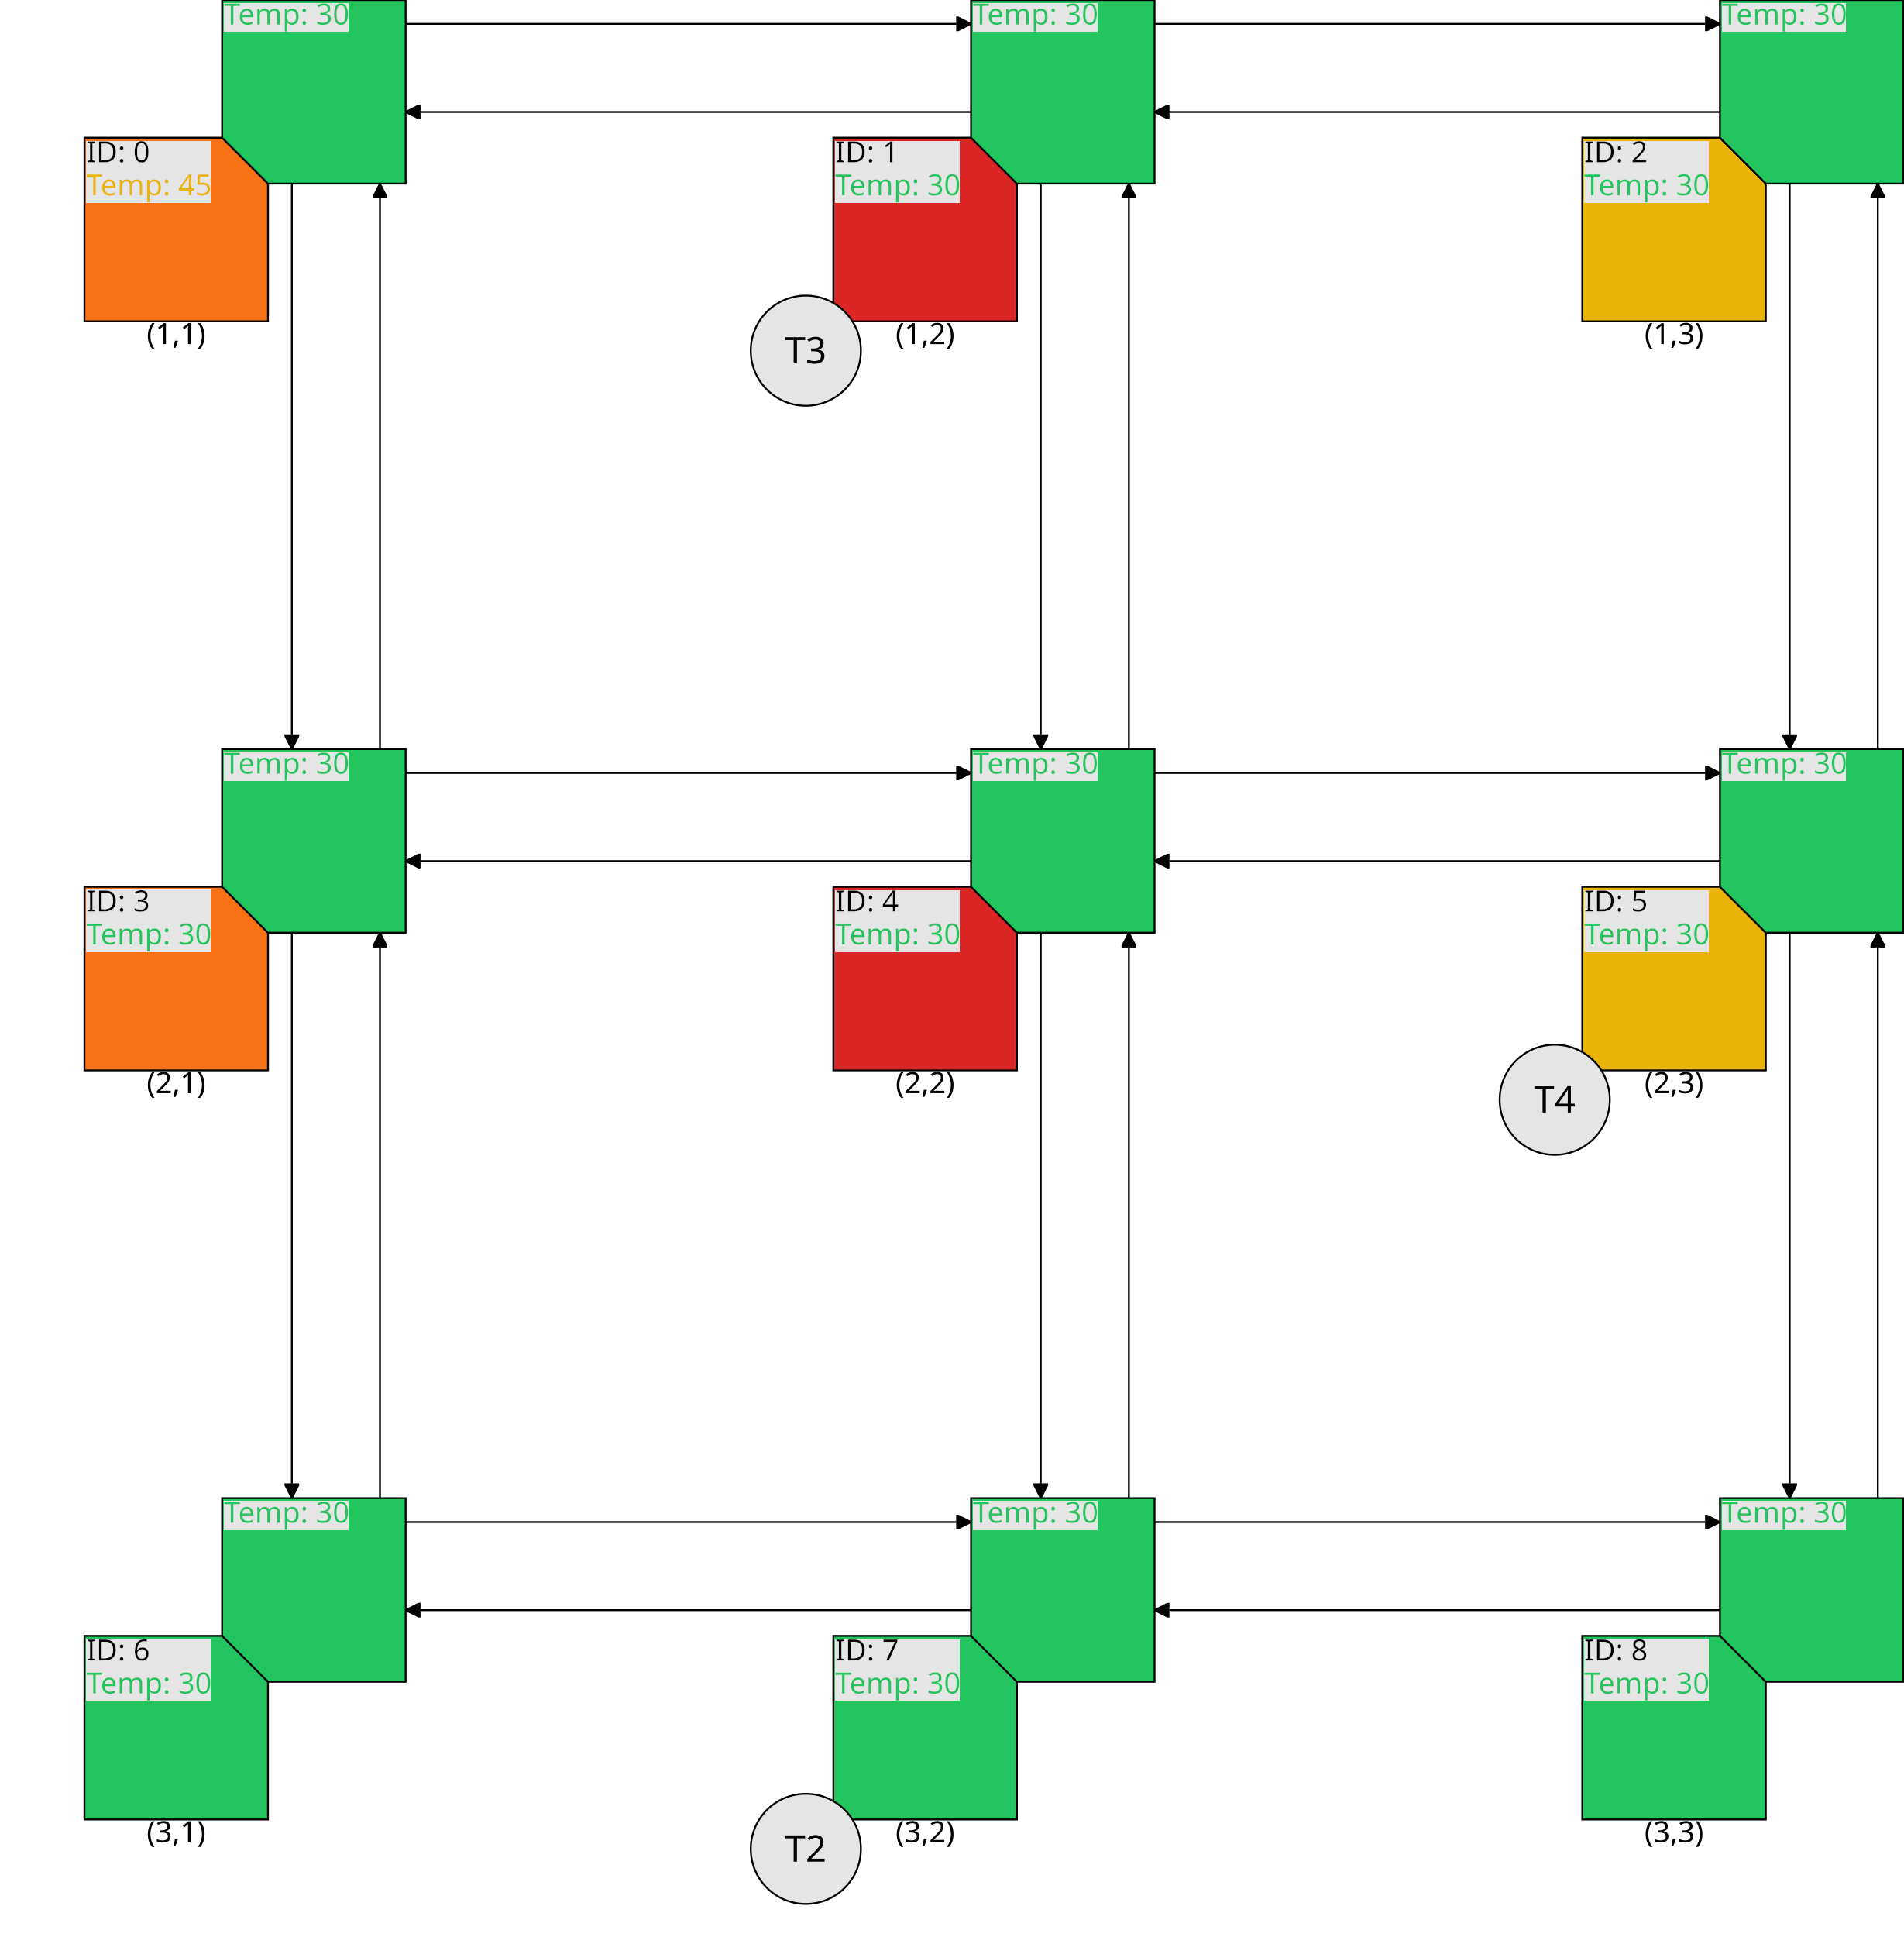
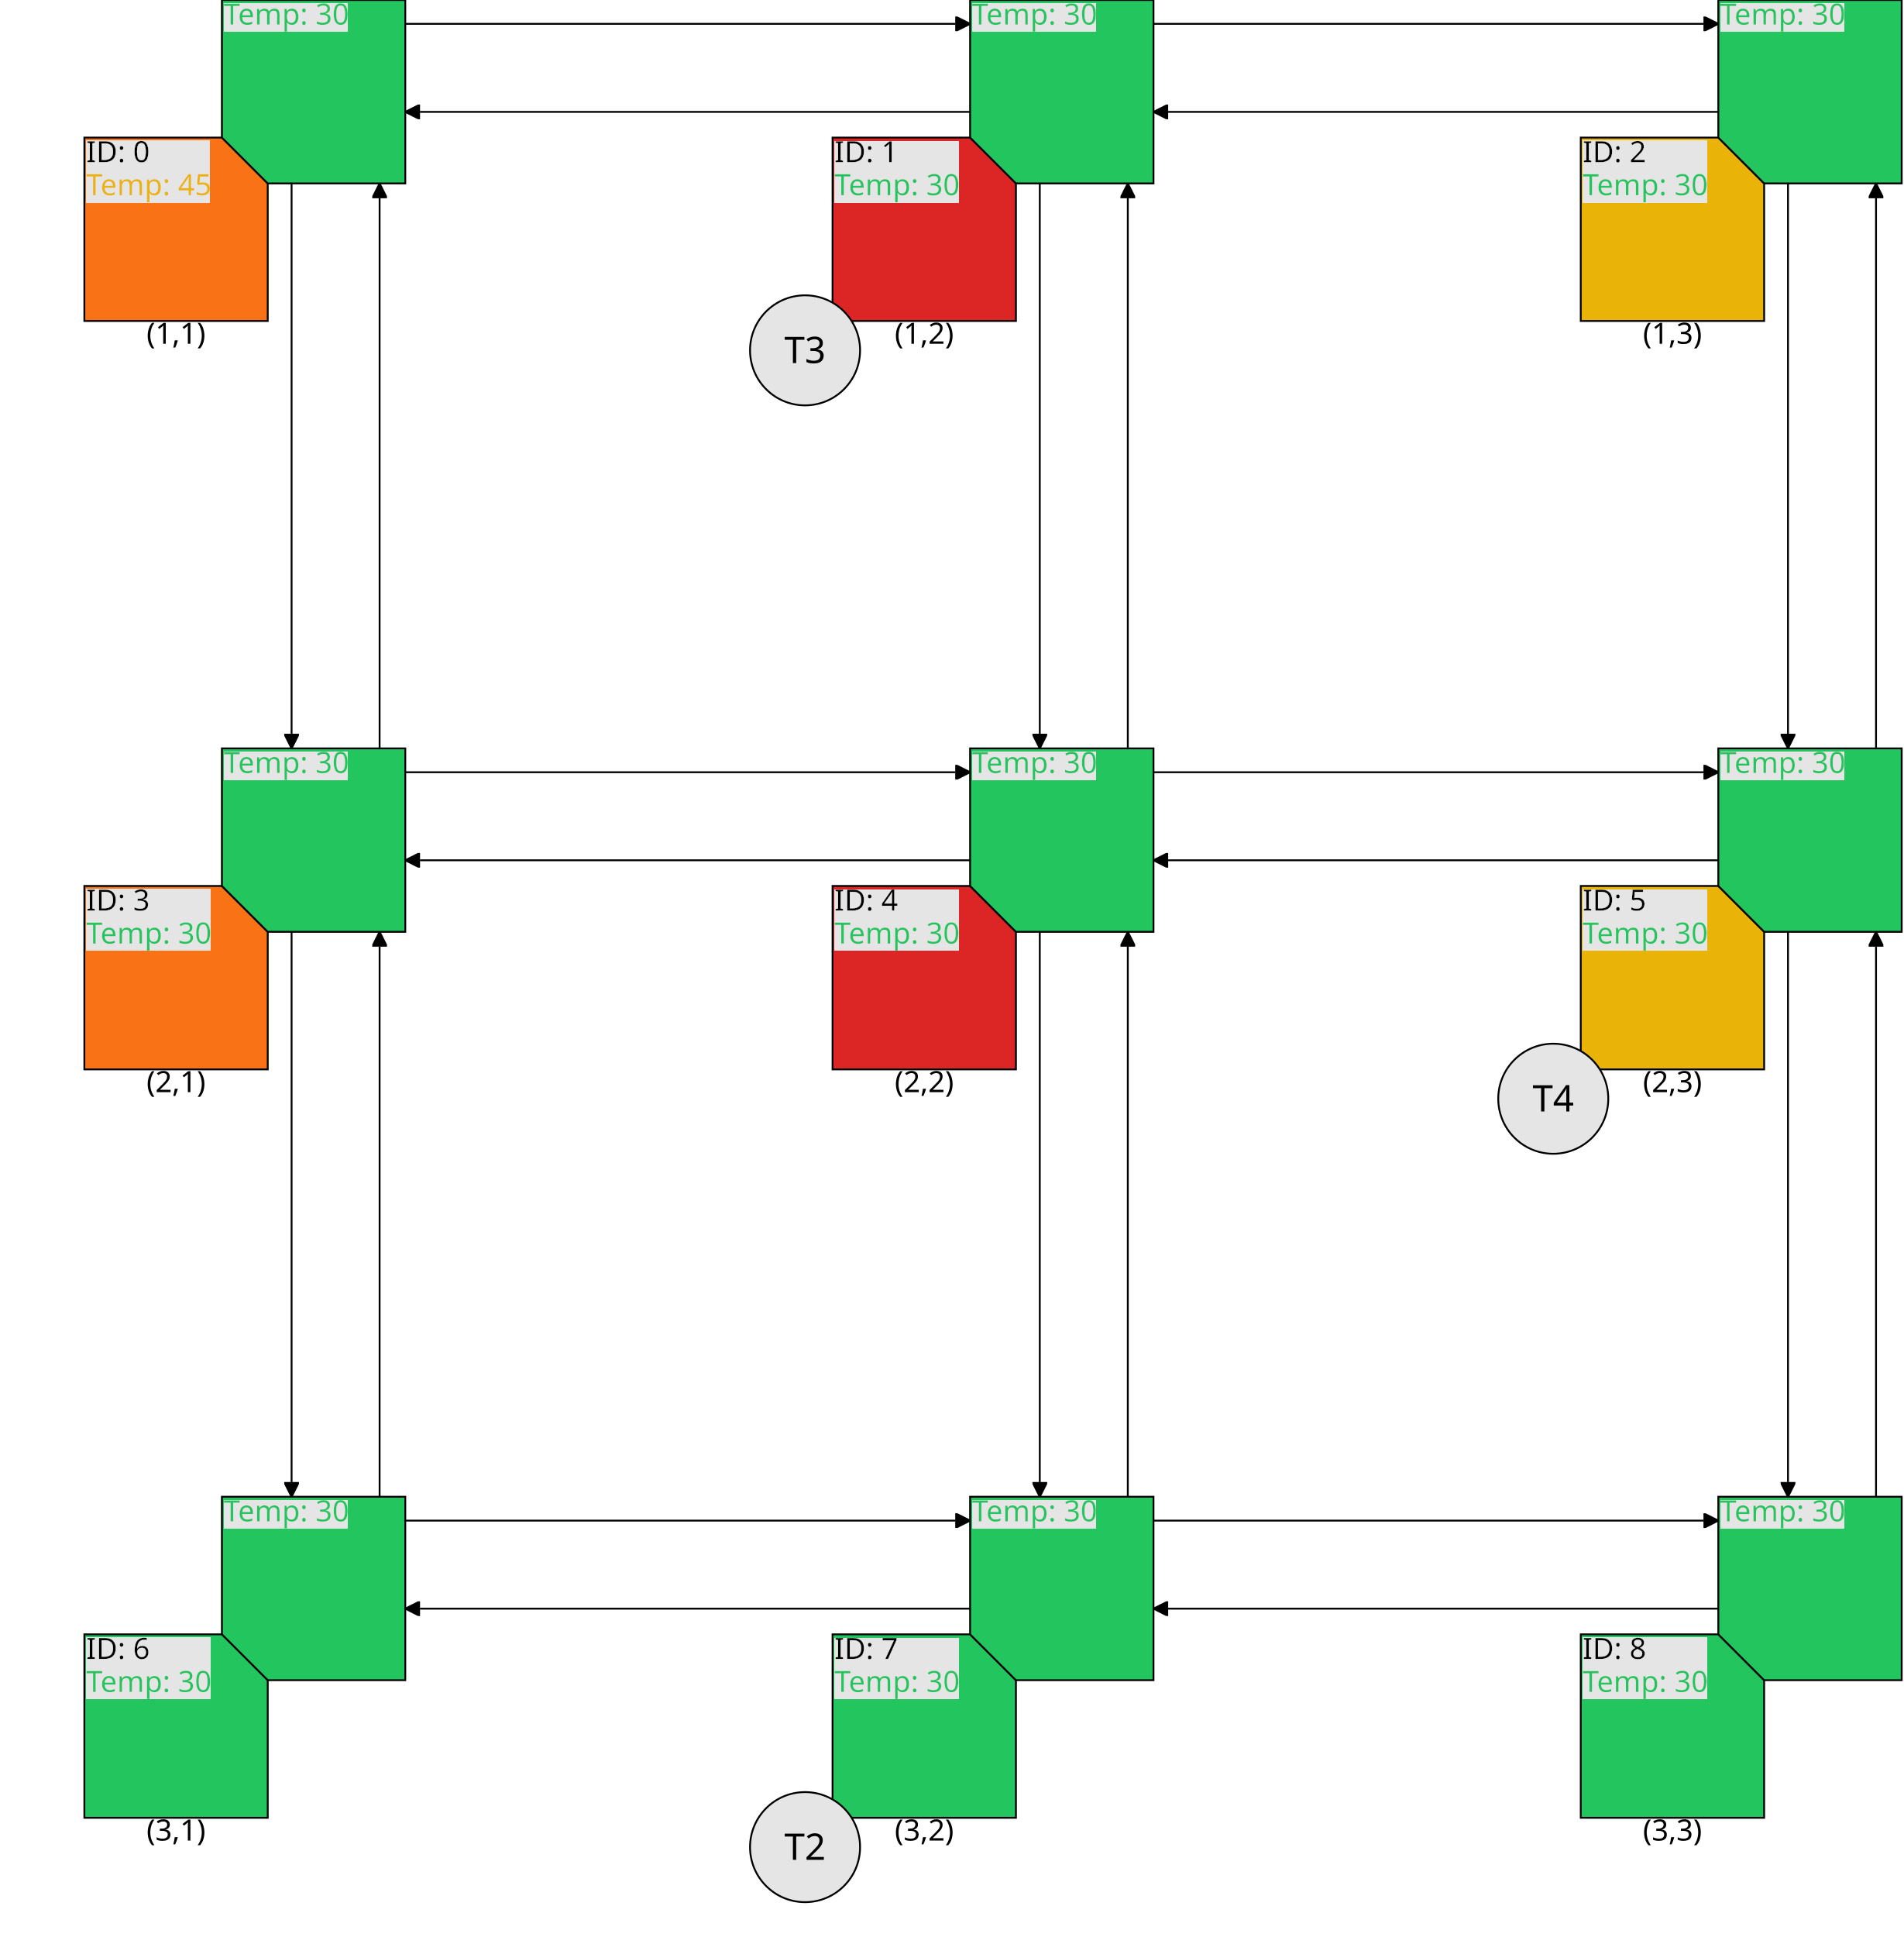
- <svg xmlns="http://www.w3.org/2000/svg" preserveAspectRation="xMidYMid meet" class="w-full max-h-full" viewBox="0 0 1037 1055">
+ <svg xmlns="http://www.w3.org/2000/svg" preserveAspectRation="xMidYMid meet" class="w-full max-h-full" viewBox="0 0 1038 1056">
  <defs>
    <marker id="arrowHead" orient="auto" markerWidth="8" markerHeight="8" refY="4">
      <path d="M0,0 M0,0 V8 L8,4 Z" fill="black" fill-rule="evenodd" stroke="black" stroke-linecap="butt" stroke-width="1" />
    </marker>
    <filter x="0" y="0" width="1" height="1" id="textBackground">
      <feFlood flood-color="#e5e5e5" />
      <feComposite in="SourceGraphic" operator="or" />
    </filter>
  </defs>
  <style>.baseFill{fill: #e5e5e5;}.edgeData{display: none;}
#c0 {fill: #f97316;}
#r0 {fill: #22c55e;}
#c1 {fill: #dc2626;}
#r1 {fill: #22c55e;}
#c2 {fill: #eab308;}
#r2 {fill: #22c55e;}
#c3 {fill: #f97316;}
#r3 {fill: #22c55e;}
#c4 {fill: #dc2626;}
#r4 {fill: #22c55e;}
#c5 {fill: #eab308;}
#r5 {fill: #22c55e;}
#c6 {fill: #22c55e;}
#r6 {fill: #22c55e;}
#c7 {fill: #22c55e;}
#r7 {fill: #22c55e;}
#c8 {fill: #22c55e;}
#r8 {fill: #22c55e;}</style>
  <g id="mainGroup">
    <g id="processingGroup">
      <g id="0">
        <path id="c0" d="M46,75 l0,100 l100,0 l0,-75 l-25,-25 l-75,0 Z" class="baseFill" fill-rule="evenodd" stroke="black" stroke-linecap="butt" stroke-width="1" />
        <path id="r0" d="M121,75 l0,-75 l100,0 l0,100 l-75,0 Z" class="baseFill" fill-rule="evenodd" stroke="black" stroke-linecap="butt" stroke-width="1" />
      </g>
      <g id="1">
        <path id="c1" d="M454,75 l0,100 l100,0 l0,-75 l-25,-25 l-75,0 Z" class="baseFill" fill-rule="evenodd" stroke="black" stroke-linecap="butt" stroke-width="1" />
        <path id="r1" d="M529,75 l0,-75 l100,0 l0,100 l-75,0 Z" class="baseFill" fill-rule="evenodd" stroke="black" stroke-linecap="butt" stroke-width="1" />
        <g>
          <circle cx="439" cy="191" r="30" fill="#e5e5e5" stroke="black" stroke-width="1" />
          <text x="439" y="191" font-size="20px" font-family="Roboto Mono" text-anchor="middle" dominant-baseline="middle" fill="black">T3</text>
        </g>
      </g>
      <g id="2">
        <path id="c2" d="M862,75 l0,100 l100,0 l0,-75 l-25,-25 l-75,0 Z" class="baseFill" fill-rule="evenodd" stroke="black" stroke-linecap="butt" stroke-width="1" />
        <path id="r2" d="M937,75 l0,-75 l100,0 l0,100 l-75,0 Z" class="baseFill" fill-rule="evenodd" stroke="black" stroke-linecap="butt" stroke-width="1" />
      </g>
      <g id="3">
        <path id="c3" d="M46,483 l0,100 l100,0 l0,-75 l-25,-25 l-75,0 Z" class="baseFill" fill-rule="evenodd" stroke="black" stroke-linecap="butt" stroke-width="1" />
        <path id="r3" d="M121,483 l0,-75 l100,0 l0,100 l-75,0 Z" class="baseFill" fill-rule="evenodd" stroke="black" stroke-linecap="butt" stroke-width="1" />
      </g>
      <g id="4">
        <path id="c4" d="M454,483 l0,100 l100,0 l0,-75 l-25,-25 l-75,0 Z" class="baseFill" fill-rule="evenodd" stroke="black" stroke-linecap="butt" stroke-width="1" />
        <path id="r4" d="M529,483 l0,-75 l100,0 l0,100 l-75,0 Z" class="baseFill" fill-rule="evenodd" stroke="black" stroke-linecap="butt" stroke-width="1" />
      </g>
      <g id="5">
        <path id="c5" d="M862,483 l0,100 l100,0 l0,-75 l-25,-25 l-75,0 Z" class="baseFill" fill-rule="evenodd" stroke="black" stroke-linecap="butt" stroke-width="1" />
        <path id="r5" d="M937,483 l0,-75 l100,0 l0,100 l-75,0 Z" class="baseFill" fill-rule="evenodd" stroke="black" stroke-linecap="butt" stroke-width="1" />
        <g>
          <circle cx="847" cy="599" r="30" fill="#e5e5e5" stroke="black" stroke-width="1" />
          <text x="847" y="599" font-size="20px" font-family="Roboto Mono" text-anchor="middle" dominant-baseline="middle" fill="black">T4</text>
        </g>
      </g>
      <g id="6">
        <path id="c6" d="M46,891 l0,100 l100,0 l0,-75 l-25,-25 l-75,0 Z" class="baseFill" fill-rule="evenodd" stroke="black" stroke-linecap="butt" stroke-width="1" />
        <path id="r6" d="M121,891 l0,-75 l100,0 l0,100 l-75,0 Z" class="baseFill" fill-rule="evenodd" stroke="black" stroke-linecap="butt" stroke-width="1" />
      </g>
      <g id="7">
        <path id="c7" d="M454,891 l0,100 l100,0 l0,-75 l-25,-25 l-75,0 Z" class="baseFill" fill-rule="evenodd" stroke="black" stroke-linecap="butt" stroke-width="1" />
        <path id="r7" d="M529,891 l0,-75 l100,0 l0,100 l-75,0 Z" class="baseFill" fill-rule="evenodd" stroke="black" stroke-linecap="butt" stroke-width="1" />
        <g>
          <circle cx="439" cy="1007" r="30" fill="#e5e5e5" stroke="black" stroke-width="1" />
          <text x="439" y="1007" font-size="20px" font-family="Roboto Mono" text-anchor="middle" dominant-baseline="middle" fill="black">T2</text>
        </g>
      </g>
      <g id="8">
        <path id="c8" d="M862,891 l0,100 l100,0 l0,-75 l-25,-25 l-75,0 Z" class="baseFill" fill-rule="evenodd" stroke="black" stroke-linecap="butt" stroke-width="1" />
        <path id="r8" d="M937,891 l0,-75 l100,0 l0,100 l-75,0 Z" class="baseFill" fill-rule="evenodd" stroke="black" stroke-linecap="butt" stroke-width="1" />
      </g>
    </g>
    <g>
      <g>
        <path d="M159,100 v300" fill-rule="evenodd" stroke="black" stroke-linecap="butt" stroke-width="1" marker-end="url(#arrowHead)" />
        <path d="M221,13 h300" fill-rule="evenodd" stroke="black" stroke-linecap="butt" stroke-width="1" marker-end="url(#arrowHead)" />
        <path d="M567,100 v300" fill-rule="evenodd" stroke="black" stroke-linecap="butt" stroke-width="1" marker-end="url(#arrowHead)" />
        <path d="M529,61 h-300" fill-rule="evenodd" stroke="black" stroke-linecap="butt" stroke-width="1" marker-end="url(#arrowHead)" />
        <path d="M629,13 h300" fill-rule="evenodd" stroke="black" stroke-linecap="butt" stroke-width="1" marker-end="url(#arrowHead)" />
        <path d="M975,100 v300" fill-rule="evenodd" stroke="black" stroke-linecap="butt" stroke-width="1" marker-end="url(#arrowHead)" />
        <path d="M937,61 h-300" fill-rule="evenodd" stroke="black" stroke-linecap="butt" stroke-width="1" marker-end="url(#arrowHead)" />
        <path d="M207,408 v-300" fill-rule="evenodd" stroke="black" stroke-linecap="butt" stroke-width="1" marker-end="url(#arrowHead)" />
        <path d="M159,508 v300" fill-rule="evenodd" stroke="black" stroke-linecap="butt" stroke-width="1" marker-end="url(#arrowHead)" />
        <path d="M221,421 h300" fill-rule="evenodd" stroke="black" stroke-linecap="butt" stroke-width="1" marker-end="url(#arrowHead)" />
        <path d="M615,408 v-300" fill-rule="evenodd" stroke="black" stroke-linecap="butt" stroke-width="1" marker-end="url(#arrowHead)" />
        <path d="M567,508 v300" fill-rule="evenodd" stroke="black" stroke-linecap="butt" stroke-width="1" marker-end="url(#arrowHead)" />
        <path d="M529,469 h-300" fill-rule="evenodd" stroke="black" stroke-linecap="butt" stroke-width="1" marker-end="url(#arrowHead)" />
        <path d="M629,421 h300" fill-rule="evenodd" stroke="black" stroke-linecap="butt" stroke-width="1" marker-end="url(#arrowHead)" />
        <path d="M1023,408 v-300" fill-rule="evenodd" stroke="black" stroke-linecap="butt" stroke-width="1" marker-end="url(#arrowHead)" />
        <path d="M975,508 v300" fill-rule="evenodd" stroke="black" stroke-linecap="butt" stroke-width="1" marker-end="url(#arrowHead)" />
        <path d="M937,469 h-300" fill-rule="evenodd" stroke="black" stroke-linecap="butt" stroke-width="1" marker-end="url(#arrowHead)" />
        <path d="M207,816 v-300" fill-rule="evenodd" stroke="black" stroke-linecap="butt" stroke-width="1" marker-end="url(#arrowHead)" />
        <path d="M221,829 h300" fill-rule="evenodd" stroke="black" stroke-linecap="butt" stroke-width="1" marker-end="url(#arrowHead)" />
        <path d="M615,816 v-300" fill-rule="evenodd" stroke="black" stroke-linecap="butt" stroke-width="1" marker-end="url(#arrowHead)" />
        <path d="M529,877 h-300" fill-rule="evenodd" stroke="black" stroke-linecap="butt" stroke-width="1" marker-end="url(#arrowHead)" />
        <path d="M629,829 h300" fill-rule="evenodd" stroke="black" stroke-linecap="butt" stroke-width="1" marker-end="url(#arrowHead)" />
        <path d="M1023,816 v-300" fill-rule="evenodd" stroke="black" stroke-linecap="butt" stroke-width="1" marker-end="url(#arrowHead)" />
        <path d="M937,877 h-300" fill-rule="evenodd" stroke="black" stroke-linecap="butt" stroke-width="1" marker-end="url(#arrowHead)" />
      </g>
      <g id="edgeConnetions" class="edgeData">
        <path d="M159,-108 v100" fill-rule="evenodd" stroke="black" stroke-linecap="butt" stroke-width="1" marker-end="url(#arrowHead)" />
        <path d="M-62,14 h175" fill-rule="evenodd" stroke="black" stroke-linecap="butt" stroke-width="1" marker-end="url(#arrowHead)" />
        <path d="M567,-108 v100" fill-rule="evenodd" stroke="black" stroke-linecap="butt" stroke-width="1" marker-end="url(#arrowHead)" />
        <path d="M975,-108 v100" fill-rule="evenodd" stroke="black" stroke-linecap="butt" stroke-width="1" marker-end="url(#arrowHead)" />
        <path d="M1145,62 h-100" fill-rule="evenodd" stroke="black" stroke-linecap="butt" stroke-width="1" marker-end="url(#arrowHead)" />
        <path d="M-62,422 h175" fill-rule="evenodd" stroke="black" stroke-linecap="butt" stroke-width="1" marker-end="url(#arrowHead)" />
        <path d="M1145,470 h-100" fill-rule="evenodd" stroke="black" stroke-linecap="butt" stroke-width="1" marker-end="url(#arrowHead)" />
        <path d="M207,1099 v-175" fill-rule="evenodd" stroke="black" stroke-linecap="butt" stroke-width="1" marker-end="url(#arrowHead)" />
        <path d="M-62,830 h175" fill-rule="evenodd" stroke="black" stroke-linecap="butt" stroke-width="1" marker-end="url(#arrowHead)" />
        <path d="M615,1099 v-175" fill-rule="evenodd" stroke="black" stroke-linecap="butt" stroke-width="1" marker-end="url(#arrowHead)" />
        <path d="M1023,1099 v-175" fill-rule="evenodd" stroke="black" stroke-linecap="butt" stroke-width="1" marker-end="url(#arrowHead)" />
        <path d="M1145,878 h-100" fill-rule="evenodd" stroke="black" stroke-linecap="butt" stroke-width="1" marker-end="url(#arrowHead)" />
        <path d="M207,0 v-100" fill-rule="evenodd" stroke="black" stroke-linecap="butt" stroke-width="1" marker-end="url(#arrowHead)" />
        <path d="M121,62 h-175" fill-rule="evenodd" stroke="black" stroke-linecap="butt" stroke-width="1" marker-end="url(#arrowHead)" />
        <path d="M615,0 v-100" fill-rule="evenodd" stroke="black" stroke-linecap="butt" stroke-width="1" marker-end="url(#arrowHead)" />
        <path d="M1023,0 v-100" fill-rule="evenodd" stroke="black" stroke-linecap="butt" stroke-width="1" marker-end="url(#arrowHead)" />
        <path d="M1037,14 h100" fill-rule="evenodd" stroke="black" stroke-linecap="butt" stroke-width="1" marker-end="url(#arrowHead)" />
        <path d="M121,470 h-175" fill-rule="evenodd" stroke="black" stroke-linecap="butt" stroke-width="1" marker-end="url(#arrowHead)" />
        <path d="M1037,422 h100" fill-rule="evenodd" stroke="black" stroke-linecap="butt" stroke-width="1" marker-end="url(#arrowHead)" />
        <path d="M159,916 v175" fill-rule="evenodd" stroke="black" stroke-linecap="butt" stroke-width="1" marker-end="url(#arrowHead)" />
        <path d="M121,878 h-175" fill-rule="evenodd" stroke="black" stroke-linecap="butt" stroke-width="1" marker-end="url(#arrowHead)" />
        <path d="M567,916 v175" fill-rule="evenodd" stroke="black" stroke-linecap="butt" stroke-width="1" marker-end="url(#arrowHead)" />
        <path d="M975,916 v175" fill-rule="evenodd" stroke="black" stroke-linecap="butt" stroke-width="1" marker-end="url(#arrowHead)" />
        <path d="M1037,830 h100" fill-rule="evenodd" stroke="black" stroke-linecap="butt" stroke-width="1" marker-end="url(#arrowHead)" />
      </g>
    </g>
    <g id="information">
      <g>
        <g filter="url(#textBackground)" clip-path="path('m0,0 l0,100 l98,0 l0,-75 l-25,-25 l-75,0 Z')">
          <text x="47" y="76" font-size="16px" font-family="Roboto Mono" text-anchor="start" dominant-baseline="text-before-edge" fill="black">ID: 0</text>
          <text x="47" y="94" font-size="16px" font-family="Roboto Mono" text-anchor="start" dominant-baseline="text-before-edge" fill="#eab308">Temp: 45</text>
        </g>
        <g filter="url(#textBackground)" clip-path="path('m0,0 l0,74 l25,25 l73,0 l0,-100 Z')">
          <text x="122" y="1" font-size="16px" font-family="Roboto Mono" text-anchor="start" dominant-baseline="text-before-edge" fill="#22c55e">Temp: 30</text>
        </g>
        <text x="96" y="175" font-size="16px" font-family="Roboto Mono" text-anchor="middle" dominant-baseline="text-before-edge" fill="black">(1,1)</text>
      </g>
      <g>
        <g filter="url(#textBackground)" clip-path="path('m0,0 l0,100 l98,0 l0,-75 l-25,-25 l-75,0 Z')">
          <text x="455" y="76" font-size="16px" font-family="Roboto Mono" text-anchor="start" dominant-baseline="text-before-edge" fill="black">ID: 1</text>
          <text x="455" y="94" font-size="16px" font-family="Roboto Mono" text-anchor="start" dominant-baseline="text-before-edge" fill="#22c55e">Temp: 30</text>
        </g>
        <g filter="url(#textBackground)" clip-path="path('m0,0 l0,74 l25,25 l73,0 l0,-100 Z')">
          <text x="530" y="1" font-size="16px" font-family="Roboto Mono" text-anchor="start" dominant-baseline="text-before-edge" fill="#22c55e">Temp: 30</text>
        </g>
        <text x="504" y="175" font-size="16px" font-family="Roboto Mono" text-anchor="middle" dominant-baseline="text-before-edge" fill="black">(1,2)</text>
      </g>
      <g>
        <g filter="url(#textBackground)" clip-path="path('m0,0 l0,100 l98,0 l0,-75 l-25,-25 l-75,0 Z')">
          <text x="863" y="76" font-size="16px" font-family="Roboto Mono" text-anchor="start" dominant-baseline="text-before-edge" fill="black">ID: 2</text>
          <text x="863" y="94" font-size="16px" font-family="Roboto Mono" text-anchor="start" dominant-baseline="text-before-edge" fill="#22c55e">Temp: 30</text>
        </g>
        <g filter="url(#textBackground)" clip-path="path('m0,0 l0,74 l25,25 l73,0 l0,-100 Z')">
          <text x="938" y="1" font-size="16px" font-family="Roboto Mono" text-anchor="start" dominant-baseline="text-before-edge" fill="#22c55e">Temp: 30</text>
        </g>
        <text x="912" y="175" font-size="16px" font-family="Roboto Mono" text-anchor="middle" dominant-baseline="text-before-edge" fill="black">(1,3)</text>
      </g>
      <g>
        <g filter="url(#textBackground)" clip-path="path('m0,0 l0,100 l98,0 l0,-75 l-25,-25 l-75,0 Z')">
          <text x="47" y="484" font-size="16px" font-family="Roboto Mono" text-anchor="start" dominant-baseline="text-before-edge" fill="black">ID: 3</text>
          <text x="47" y="502" font-size="16px" font-family="Roboto Mono" text-anchor="start" dominant-baseline="text-before-edge" fill="#22c55e">Temp: 30</text>
        </g>
        <g filter="url(#textBackground)" clip-path="path('m0,0 l0,74 l25,25 l73,0 l0,-100 Z')">
          <text x="122" y="409" font-size="16px" font-family="Roboto Mono" text-anchor="start" dominant-baseline="text-before-edge" fill="#22c55e">Temp: 30</text>
        </g>
        <text x="96" y="583" font-size="16px" font-family="Roboto Mono" text-anchor="middle" dominant-baseline="text-before-edge" fill="black">(2,1)</text>
      </g>
      <g>
        <g filter="url(#textBackground)" clip-path="path('m0,0 l0,100 l98,0 l0,-75 l-25,-25 l-75,0 Z')">
          <text x="455" y="484" font-size="16px" font-family="Roboto Mono" text-anchor="start" dominant-baseline="text-before-edge" fill="black">ID: 4</text>
          <text x="455" y="502" font-size="16px" font-family="Roboto Mono" text-anchor="start" dominant-baseline="text-before-edge" fill="#22c55e">Temp: 30</text>
        </g>
        <g filter="url(#textBackground)" clip-path="path('m0,0 l0,74 l25,25 l73,0 l0,-100 Z')">
          <text x="530" y="409" font-size="16px" font-family="Roboto Mono" text-anchor="start" dominant-baseline="text-before-edge" fill="#22c55e">Temp: 30</text>
        </g>
        <text x="504" y="583" font-size="16px" font-family="Roboto Mono" text-anchor="middle" dominant-baseline="text-before-edge" fill="black">(2,2)</text>
      </g>
      <g>
        <g filter="url(#textBackground)" clip-path="path('m0,0 l0,100 l98,0 l0,-75 l-25,-25 l-75,0 Z')">
          <text x="863" y="484" font-size="16px" font-family="Roboto Mono" text-anchor="start" dominant-baseline="text-before-edge" fill="black">ID: 5</text>
          <text x="863" y="502" font-size="16px" font-family="Roboto Mono" text-anchor="start" dominant-baseline="text-before-edge" fill="#22c55e">Temp: 30</text>
        </g>
        <g filter="url(#textBackground)" clip-path="path('m0,0 l0,74 l25,25 l73,0 l0,-100 Z')">
          <text x="938" y="409" font-size="16px" font-family="Roboto Mono" text-anchor="start" dominant-baseline="text-before-edge" fill="#22c55e">Temp: 30</text>
        </g>
        <text x="912" y="583" font-size="16px" font-family="Roboto Mono" text-anchor="middle" dominant-baseline="text-before-edge" fill="black">(2,3)</text>
      </g>
      <g>
        <g filter="url(#textBackground)" clip-path="path('m0,0 l0,100 l98,0 l0,-75 l-25,-25 l-75,0 Z')">
          <text x="47" y="892" font-size="16px" font-family="Roboto Mono" text-anchor="start" dominant-baseline="text-before-edge" fill="black">ID: 6</text>
          <text x="47" y="910" font-size="16px" font-family="Roboto Mono" text-anchor="start" dominant-baseline="text-before-edge" fill="#22c55e">Temp: 30</text>
        </g>
        <g filter="url(#textBackground)" clip-path="path('m0,0 l0,74 l25,25 l73,0 l0,-100 Z')">
          <text x="122" y="817" font-size="16px" font-family="Roboto Mono" text-anchor="start" dominant-baseline="text-before-edge" fill="#22c55e">Temp: 30</text>
        </g>
        <text x="96" y="991" font-size="16px" font-family="Roboto Mono" text-anchor="middle" dominant-baseline="text-before-edge" fill="black">(3,1)</text>
      </g>
      <g>
        <g filter="url(#textBackground)" clip-path="path('m0,0 l0,100 l98,0 l0,-75 l-25,-25 l-75,0 Z')">
          <text x="455" y="892" font-size="16px" font-family="Roboto Mono" text-anchor="start" dominant-baseline="text-before-edge" fill="black">ID: 7</text>
          <text x="455" y="910" font-size="16px" font-family="Roboto Mono" text-anchor="start" dominant-baseline="text-before-edge" fill="#22c55e">Temp: 30</text>
        </g>
        <g filter="url(#textBackground)" clip-path="path('m0,0 l0,74 l25,25 l73,0 l0,-100 Z')">
          <text x="530" y="817" font-size="16px" font-family="Roboto Mono" text-anchor="start" dominant-baseline="text-before-edge" fill="#22c55e">Temp: 30</text>
        </g>
        <text x="504" y="991" font-size="16px" font-family="Roboto Mono" text-anchor="middle" dominant-baseline="text-before-edge" fill="black">(3,2)</text>
      </g>
      <g>
        <g filter="url(#textBackground)" clip-path="path('m0,0 l0,100 l98,0 l0,-75 l-25,-25 l-75,0 Z')">
          <text x="863" y="892" font-size="16px" font-family="Roboto Mono" text-anchor="start" dominant-baseline="text-before-edge" fill="black">ID: 8</text>
          <text x="863" y="910" font-size="16px" font-family="Roboto Mono" text-anchor="start" dominant-baseline="text-before-edge" fill="#22c55e">Temp: 30</text>
        </g>
        <g filter="url(#textBackground)" clip-path="path('m0,0 l0,74 l25,25 l73,0 l0,-100 Z')">
          <text x="938" y="817" font-size="16px" font-family="Roboto Mono" text-anchor="start" dominant-baseline="text-before-edge" fill="#22c55e">Temp: 30</text>
        </g>
        <text x="912" y="991" font-size="16px" font-family="Roboto Mono" text-anchor="middle" dominant-baseline="text-before-edge" fill="black">(3,3)</text>
      </g>
    </g>
    <g id="sinksSources" class="edgeData">
      <g>
        <rect x="148" y="-178" width="70" height="70" rx="15" fill="#e5e5e5" stroke="black" stroke-width="1" />
      </g>
      <g>
        <rect x="-132" y="3" width="70" height="70" rx="15" fill="#e5e5e5" stroke="black" stroke-width="1" />
      </g>
      <g>
        <rect x="556" y="-178" width="70" height="70" rx="15" fill="#e5e5e5" stroke="black" stroke-width="1" />
      </g>
      <g>
        <rect x="964" y="-178" width="70" height="70" rx="15" fill="#e5e5e5" stroke="black" stroke-width="1" />
      </g>
      <g>
        <rect x="1145" y="3" width="70" height="70" rx="15" fill="#e5e5e5" stroke="black" stroke-width="1" />
      </g>
      <g>
        <rect x="-132" y="411" width="70" height="70" rx="15" fill="#e5e5e5" stroke="black" stroke-width="1" />
      </g>
      <g>
        <rect x="1145" y="411" width="70" height="70" rx="15" fill="#e5e5e5" stroke="black" stroke-width="1" />
      </g>
      <g>
        <rect x="148" y="1099" width="70" height="70" rx="15" fill="#e5e5e5" stroke="black" stroke-width="1" />
      </g>
      <g>
        <rect x="-132" y="819" width="70" height="70" rx="15" fill="#e5e5e5" stroke="black" stroke-width="1" />
      </g>
      <g>
        <rect x="556" y="1099" width="70" height="70" rx="15" fill="#e5e5e5" stroke="black" stroke-width="1" />
      </g>
      <g>
        <rect x="964" y="1099" width="70" height="70" rx="15" fill="#e5e5e5" stroke="black" stroke-width="1" />
      </g>
      <g>
        <rect x="1145" y="819" width="70" height="70" rx="15" fill="#e5e5e5" stroke="black" stroke-width="1" />
      </g>
    </g>
  </g>
  <rect width="100%" height="100%" fill="none" stroke="#ff0000" stroke-width="1" opacity="0" />
</svg>
